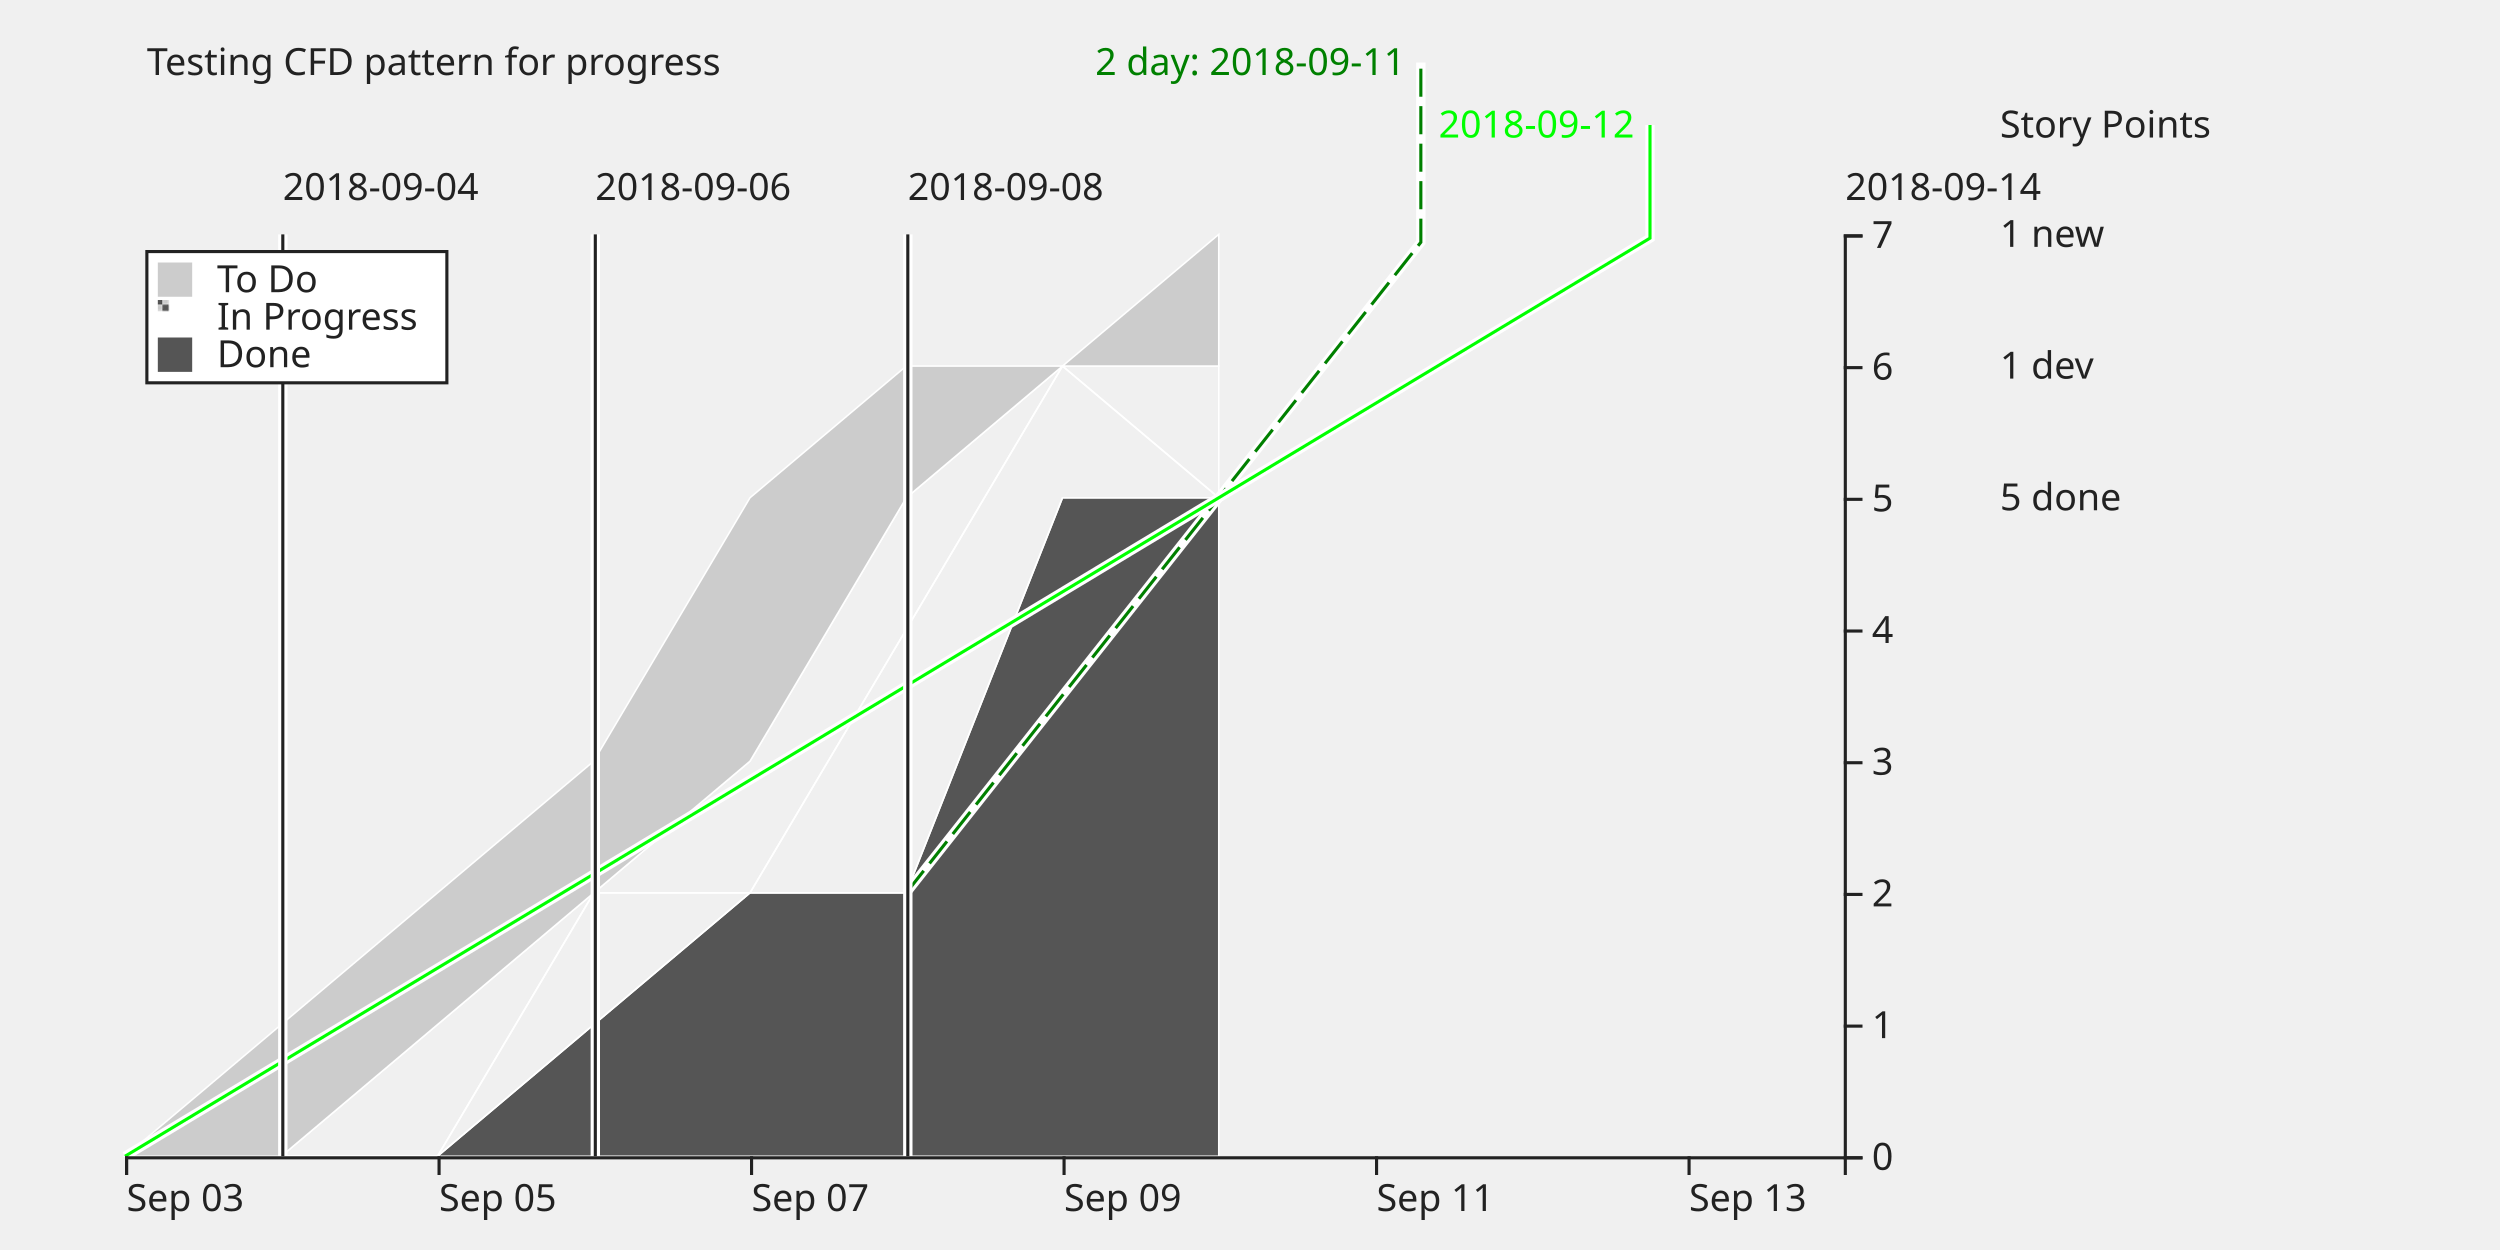
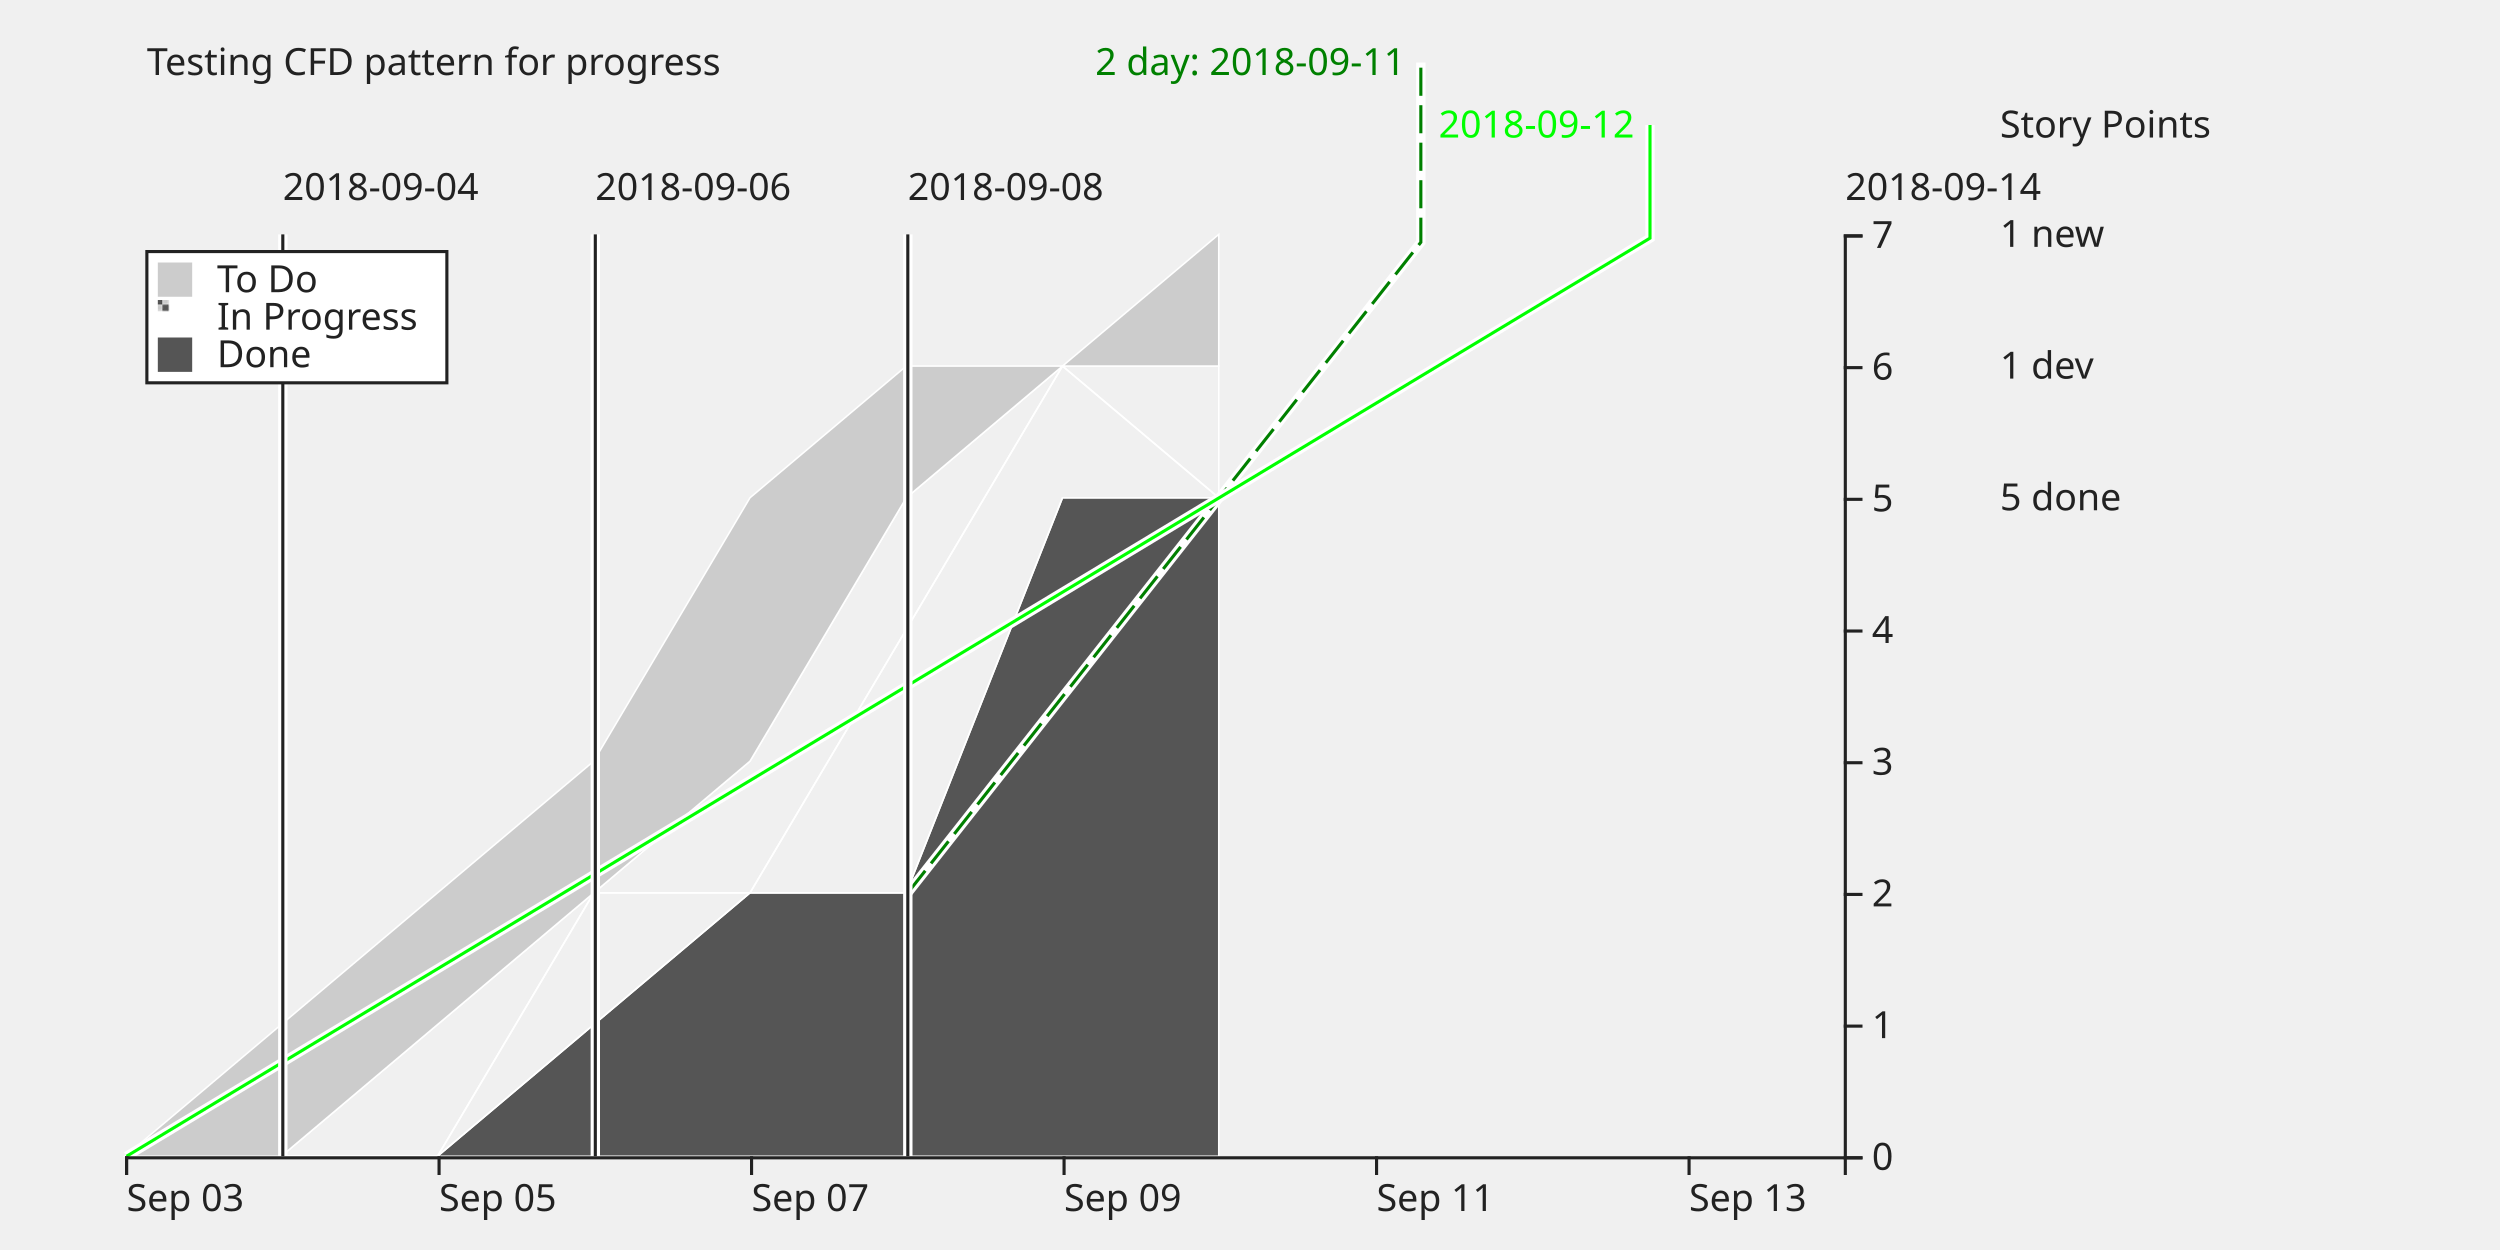
<svg xmlns="http://www.w3.org/2000/svg" width="800" height="400">
  <defs>
    <pattern id="pattern-checkers" x="0" y="0" width="4" height="4" patternunits="userSpaceOnUse">
      <rect x="0" y="0" width="2" height="2" style="fill: #555;" />
      <rect x="2" y="0" width="2" height="2" style="fill: #ccc;" />
      <rect x="0" y="2" width="2" height="2" style="fill: #ccc;" />
      <rect x="2" y="2" width="2" height="2" style="fill: #555;" />
    </pattern>
  </defs>
  <g transform="translate(40,75)">
    <g class="layer">
      <path class="area" style="fill: #555; stroke: #fff; stroke-width: 0.5;" d="M0,295L50,295L100,295L150,252.857L200,210.714L250,210.714L300,84.286L350,84.286L350,295L300,295L250,295L200,295L150,295L100,295L50,295L0,295Z" />
      <text x="600" y="84.286" dy="4px" font-size="12px" font-family="sans-serif" style="text-anchor: start; fill: #222;">5 done</text>
    </g>
    <g class="layer">
      <path class="area" style="fill: url(#pattern-checkers); stroke: #fff; stroke-width: 0.5;" d="M0,295L50,295L100,295L150,210.714L200,210.714L250,126.429L300,42.143L350,84.286L350,84.286L300,84.286L250,210.714L200,210.714L150,252.857L100,295L50,295L0,295Z" />
    </g>
    <g class="layer">
      <path class="area" style="fill: url(#pattern-checkers); stroke: #fff; stroke-width: 0.5;" d="M0,295L50,295L100,252.857L150,210.714L200,168.571L250,84.286L300,42.143L350,42.143L350,84.286L300,42.143L250,126.429L200,210.714L150,210.714L100,295L50,295L0,295Z" />
      <text x="600" y="42.143" dy="4px" font-size="12px" font-family="sans-serif" style="text-anchor: start; fill: #222;">1 dev</text>
    </g>
    <g class="layer">
      <path class="area" style="fill: #ccc; stroke: #fff; stroke-width: 0.5;" d="M0,295L50,252.857L100,210.714L150,168.571L200,84.286L250,42.143L300,42.143L350,0L350,42.143L300,42.143L250,84.286L200,168.571L150,210.714L100,252.857L50,295L0,295Z" />
      <text x="600" y="0" dy="4px" font-size="12px" font-family="sans-serif" style="text-anchor: start; fill: #222;">1 new</text>
    </g>
-     <path d="M250,210.714L414.667,2.529L414.667,-55" fill="none" style="stroke-width: 3; stroke: #fff;" />
-     <path d="M250,210.714L414.667,2.529L414.667,-55" fill="none" style="stroke-width: 1; stroke: green; stroke-dasharray: 9, 3;" />
+     <path d="M250.5,210.714L414.667,2.529L414.667,-55" fill="none" style="stroke-width: 3; stroke: #fff;" />
+     <path d="M250.5,210.714L414.667,2.529L414.667,-55" fill="none" style="stroke-width: 1; stroke: green; stroke-dasharray: 9, 3;" />
    <rect style="fill: #fff;" />
    <text x="409.667" y="-55" dy="4px" font-size="12px" font-family="sans-serif" style="fill: green; text-anchor: end;">2 day: 2018-09-11</text>
-     <path d="M0,295L488,1.204L488,-35" fill="none" style="stroke-width: 3; stroke: #fff;" />
-     <path d="M0,295L488,1.204L488,-35" fill="none" style="stroke-width: 1; stroke: lime;" />
+     <path d="M0.5,295L488,1.204L488,-35" fill="none" style="stroke-width: 3; stroke: #fff;" />
+     <path d="M0.5,295L488,1.204L488,-35" fill="none" style="stroke-width: 1; stroke: lime;" />
    <rect style="fill: #fff;" />
    <text x="483" y="-35" dy="4px" font-size="12px" font-family="sans-serif" style="fill: lime; text-anchor: end;">2018-09-12</text>
    <line x1="50.5" y1="295" x2="50.5" y2="0" style="stroke-width: 3; stroke: #fff;" />
    <line x1="50.5" y1="295" x2="50.5" y2="0" style="stroke-width: 1; stroke: #222;" />
    <rect style="fill: #fff;" />
    <text x="50.5" y="-15" dy="4px" font-size="12px" font-family="sans-serif" style="fill: #222; text-anchor: start;">2018-09-04</text>
    <line x1="150.5" y1="295" x2="150.5" y2="0" style="stroke-width: 3; stroke: #fff;" />
    <line x1="150.5" y1="295" x2="150.5" y2="0" style="stroke-width: 1; stroke: #222;" />
    <rect style="fill: #fff;" />
    <text x="150.5" y="-15" dy="4px" font-size="12px" font-family="sans-serif" style="fill: #222; text-anchor: start;">2018-09-06</text>
    <line x1="250.5" y1="295" x2="250.5" y2="0" style="stroke-width: 3; stroke: #fff;" />
    <line x1="250.5" y1="295" x2="250.5" y2="0" style="stroke-width: 1; stroke: #222;" />
    <rect style="fill: #fff;" />
    <text x="250.5" y="-15" dy="4px" font-size="12px" font-family="sans-serif" style="fill: #222; text-anchor: start;">2018-09-08</text>
    <rect style="fill: #fff;" />
    <text x="550.5" y="-15" dy="4px" font-size="12px" font-family="sans-serif" style="fill: #222; text-anchor: start;">2018-09-14</text>
    <g transform="translate(0,295)" fill="none" font-size="10" font-family="sans-serif" text-anchor="middle">
      <path class="domain" stroke="currentColor" d="M0.5,6V0.5H550.5V6" style="stroke: #222;" />
      <g class="tick" opacity="1" transform="translate(0.5,0)">
        <line stroke="currentColor" y2="6" style="stroke: #222;" />
        <text fill="currentColor" y="9" dy="0.71em" style="fill: #222; text-anchor: start;" font-size="12px" font-family="sans-serif">Sep 03</text>
      </g>
      <g class="tick" opacity="1" transform="translate(100.5,0)">
        <line stroke="currentColor" y2="6" style="stroke: #222;" />
        <text fill="currentColor" y="9" dy="0.71em" style="fill: #222; text-anchor: start;" font-size="12px" font-family="sans-serif">Sep 05</text>
      </g>
      <g class="tick" opacity="1" transform="translate(200.5,0)">
        <line stroke="currentColor" y2="6" style="stroke: #222;" />
        <text fill="currentColor" y="9" dy="0.71em" style="fill: #222; text-anchor: start;" font-size="12px" font-family="sans-serif">Sep 07</text>
      </g>
      <g class="tick" opacity="1" transform="translate(300.5,0)">
        <line stroke="currentColor" y2="6" style="stroke: #222;" />
        <text fill="currentColor" y="9" dy="0.71em" style="fill: #222; text-anchor: start;" font-size="12px" font-family="sans-serif">Sep 09</text>
      </g>
      <g class="tick" opacity="1" transform="translate(400.5,0)">
        <line stroke="currentColor" y2="6" style="stroke: #222;" />
        <text fill="currentColor" y="9" dy="0.71em" style="fill: #222; text-anchor: start;" font-size="12px" font-family="sans-serif">Sep 11</text>
      </g>
      <g class="tick" opacity="1" transform="translate(500.5,0)">
        <line stroke="currentColor" y2="6" style="stroke: #222;" />
        <text fill="currentColor" y="9" dy="0.71em" style="fill: #222; text-anchor: start;" font-size="12px" font-family="sans-serif">Sep 13</text>
      </g>
    </g>
    <g transform="translate(550 ,0)" fill="none" font-size="10" font-family="sans-serif" text-anchor="start">
      <path class="domain" stroke="currentColor" d="M6,295.5H0.5V0.5H6" style="stroke: #222;" />
      <g class="tick" opacity="1" transform="translate(0,295.5)">
        <line stroke="currentColor" x2="6" style="stroke: #222;" />
        <text fill="currentColor" x="9" dy="0.32em" style="fill: #222;" text-anchor="start" font-size="12px" font-family="sans-serif">0</text>
      </g>
      <g class="tick" opacity="1" transform="translate(0,253.3571)">
        <line stroke="currentColor" x2="6" style="stroke: #222;" />
        <text fill="currentColor" x="9" dy="0.32em" style="fill: #222;" text-anchor="start" font-size="12px" font-family="sans-serif">1</text>
      </g>
      <g class="tick" opacity="1" transform="translate(0,211.2143)">
        <line stroke="currentColor" x2="6" style="stroke: #222;" />
        <text fill="currentColor" x="9" dy="0.32em" style="fill: #222;" text-anchor="start" font-size="12px" font-family="sans-serif">2</text>
      </g>
      <g class="tick" opacity="1" transform="translate(0,169.0714)">
        <line stroke="currentColor" x2="6" style="stroke: #222;" />
        <text fill="currentColor" x="9" dy="0.32em" style="fill: #222;" text-anchor="start" font-size="12px" font-family="sans-serif">3</text>
      </g>
      <g class="tick" opacity="1" transform="translate(0,126.9286)">
        <line stroke="currentColor" x2="6" style="stroke: #222;" />
        <text fill="currentColor" x="9" dy="0.32em" style="fill: #222;" text-anchor="start" font-size="12px" font-family="sans-serif">4</text>
      </g>
      <g class="tick" opacity="1" transform="translate(0,84.78571)">
        <line stroke="currentColor" x2="6" style="stroke: #222;" />
        <text fill="currentColor" x="9" dy="0.32em" style="fill: #222;" text-anchor="start" font-size="12px" font-family="sans-serif">5</text>
      </g>
      <g class="tick" opacity="1" transform="translate(0,42.64286)">
        <line stroke="currentColor" x2="6" style="stroke: #222;" />
        <text fill="currentColor" x="9" dy="0.32em" style="fill: #222;" text-anchor="start" font-size="12px" font-family="sans-serif">6</text>
      </g>
      <g class="tick" opacity="1" transform="translate(0,0.5)">
        <line stroke="currentColor" x2="6" style="stroke: #222;" />
        <text fill="currentColor" x="9" dy="0.32em" style="fill: #222;" text-anchor="start" font-size="12px" font-family="sans-serif">7</text>
      </g>
    </g>
    <text x="7" y="-55" dy="4px" font-size="12px" font-family="sans-serif" style="text-anchor: start; fill: #222;">Testing CFD pattern for progress</text>
    <rect x="7" y="5.5" width="96" height="42" style="fill: #fff; stroke: #222;" />
    <rect x="10" y="8.5" width="12" height="12" style="fill: #ccc; stroke: #fff;" />
    <text x="29.44" y="14.5" dy="4px" font-size="12px" font-family="sans-serif" style="text-anchor: start; fill: #222;">To Do</text>
    <rect x="10" y="20.5" width="12" height="12" style="fill: url(#pattern-checkers); stroke: #fff;" />
    <text x="29.44" y="26.5" dy="4px" font-size="12px" font-family="sans-serif" style="text-anchor: start; fill: #222;">In Progress</text>
    <rect x="10" y="32.5" width="12" height="12" style="fill: #555; stroke: #fff;" />
    <text x="29.44" y="38.5" dy="4px" font-size="12px" font-family="sans-serif" style="text-anchor: start; fill: #222;">Done</text>
    <text x="600" y="-35" dy="4px" font-size="12px" font-family="sans-serif" style="text-anchor: start; fill: #222;">Story Points</text>
    <rect fill="#fff" stroke="#222" class="focus-item" width="12" height="12" style="display: none;" />
    <text dy="4px" font-size="12px" font-family="sans-serif" style="text-anchor: start; fill: #222; display: none;" />
    <text dy="4px" font-size="12px" font-family="sans-serif" style="text-anchor: start; fill: #222; display: none;" />
    <text dy="4px" font-size="12px" font-family="sans-serif" style="text-anchor: start; fill: #222; display: none;" />
    <text dy="4px" font-size="12px" font-family="sans-serif" style="text-anchor: start; fill: #222; display: none;" />
    <text dy="4px" font-size="12px" font-family="sans-serif" style="text-anchor: start; fill: #222; display: none;" />
    <text dy="4px" font-size="12px" font-family="sans-serif" style="text-anchor: start; fill: #222; display: none;" />
    <text dy="4px" font-size="12px" font-family="sans-serif" style="text-anchor: start; fill: #222; display: none;" />
    <text dy="4px" font-size="12px" font-family="sans-serif" style="text-anchor: start; fill: #222; display: none;" />
    <text dy="4px" font-size="12px" font-family="sans-serif" style="text-anchor: start; fill: #222; display: none;" />
    <text dy="4px" font-size="12px" font-family="sans-serif" style="text-anchor: start; fill: #222; display: none;" />
    <text dy="4px" font-size="12px" font-family="sans-serif" style="text-anchor: start; fill: #222; display: none;" />
    <text dy="4px" font-size="12px" font-family="sans-serif" style="text-anchor: start; fill: #222; display: none;" />
    <text dy="4px" font-size="12px" font-family="sans-serif" style="text-anchor: start; fill: #222; display: none;" />
    <text dy="4px" font-size="12px" font-family="sans-serif" style="text-anchor: start; fill: #222; display: none;" />
    <text dy="4px" font-size="12px" font-family="sans-serif" style="text-anchor: start; fill: #222; display: none;" />
    <text dy="4px" font-size="12px" font-family="sans-serif" style="text-anchor: start; fill: #222; display: none;" />
    <text dy="4px" font-size="12px" font-family="sans-serif" style="text-anchor: start; fill: #222; display: none;" />
    <text dy="4px" font-size="12px" font-family="sans-serif" style="text-anchor: start; fill: #222; display: none;" />
    <text dy="4px" font-size="12px" font-family="sans-serif" style="text-anchor: start; fill: #222; display: none;" />
    <text dy="4px" font-size="12px" font-family="sans-serif" style="text-anchor: start; fill: #222; display: none;" />
    <text dy="4px" font-size="12px" font-family="sans-serif" style="text-anchor: start; fill: #222; display: none;" />
    <text dy="4px" font-size="12px" font-family="sans-serif" style="text-anchor: start; fill: #222; display: none;" />
    <text dy="4px" font-size="12px" font-family="sans-serif" style="text-anchor: start; fill: #222; display: none;" />
    <text dy="4px" font-size="12px" font-family="sans-serif" style="text-anchor: start; fill: #222; display: none;" />
    <text dy="4px" font-size="12px" font-family="sans-serif" style="text-anchor: start; fill: #222; display: none;" />
    <text dy="4px" font-size="12px" font-family="sans-serif" style="text-anchor: start; fill: #222; display: none;" />
    <text dy="4px" font-size="12px" font-family="sans-serif" style="text-anchor: start; fill: #222; display: none;" />
    <text dy="4px" font-size="12px" font-family="sans-serif" style="text-anchor: start; fill: #222; display: none;" />
    <text dy="4px" font-size="12px" font-family="sans-serif" style="text-anchor: start; fill: #222; display: none;" />
    <text dy="4px" font-size="12px" font-family="sans-serif" style="text-anchor: start; fill: #222; display: none;" />
    <text dy="4px" font-size="12px" font-family="sans-serif" style="text-anchor: start; fill: #222; display: none;" />
    <text dy="4px" font-size="12px" font-family="sans-serif" style="text-anchor: start; fill: #222; display: none;" />
    <text dy="4px" font-size="12px" font-family="sans-serif" style="text-anchor: start; fill: #222; display: none;" />
    <text dy="4px" font-size="12px" font-family="sans-serif" style="text-anchor: start; fill: #222; display: none;" />
    <text dy="4px" font-size="12px" font-family="sans-serif" style="text-anchor: start; fill: #222; display: none;" />
    <text dy="4px" font-size="12px" font-family="sans-serif" style="text-anchor: start; fill: #222; display: none;" />
    <text dy="4px" font-size="12px" font-family="sans-serif" style="text-anchor: start; fill: #222; display: none;" />
    <text dy="4px" font-size="12px" font-family="sans-serif" style="text-anchor: start; fill: #222; display: none;" />
    <text dy="4px" font-size="12px" font-family="sans-serif" style="text-anchor: start; fill: #222; display: none;" />
    <text dy="4px" font-size="12px" font-family="sans-serif" style="text-anchor: start; fill: #222; display: none;" />
    <line style="display: none; stroke-width: 3; stroke: #fff;" />
    <line style="display: none; stroke-width: 1; stroke: #222;" />
    <rect width="760" height="295" fill="transparent" />
  </g>
</svg>
